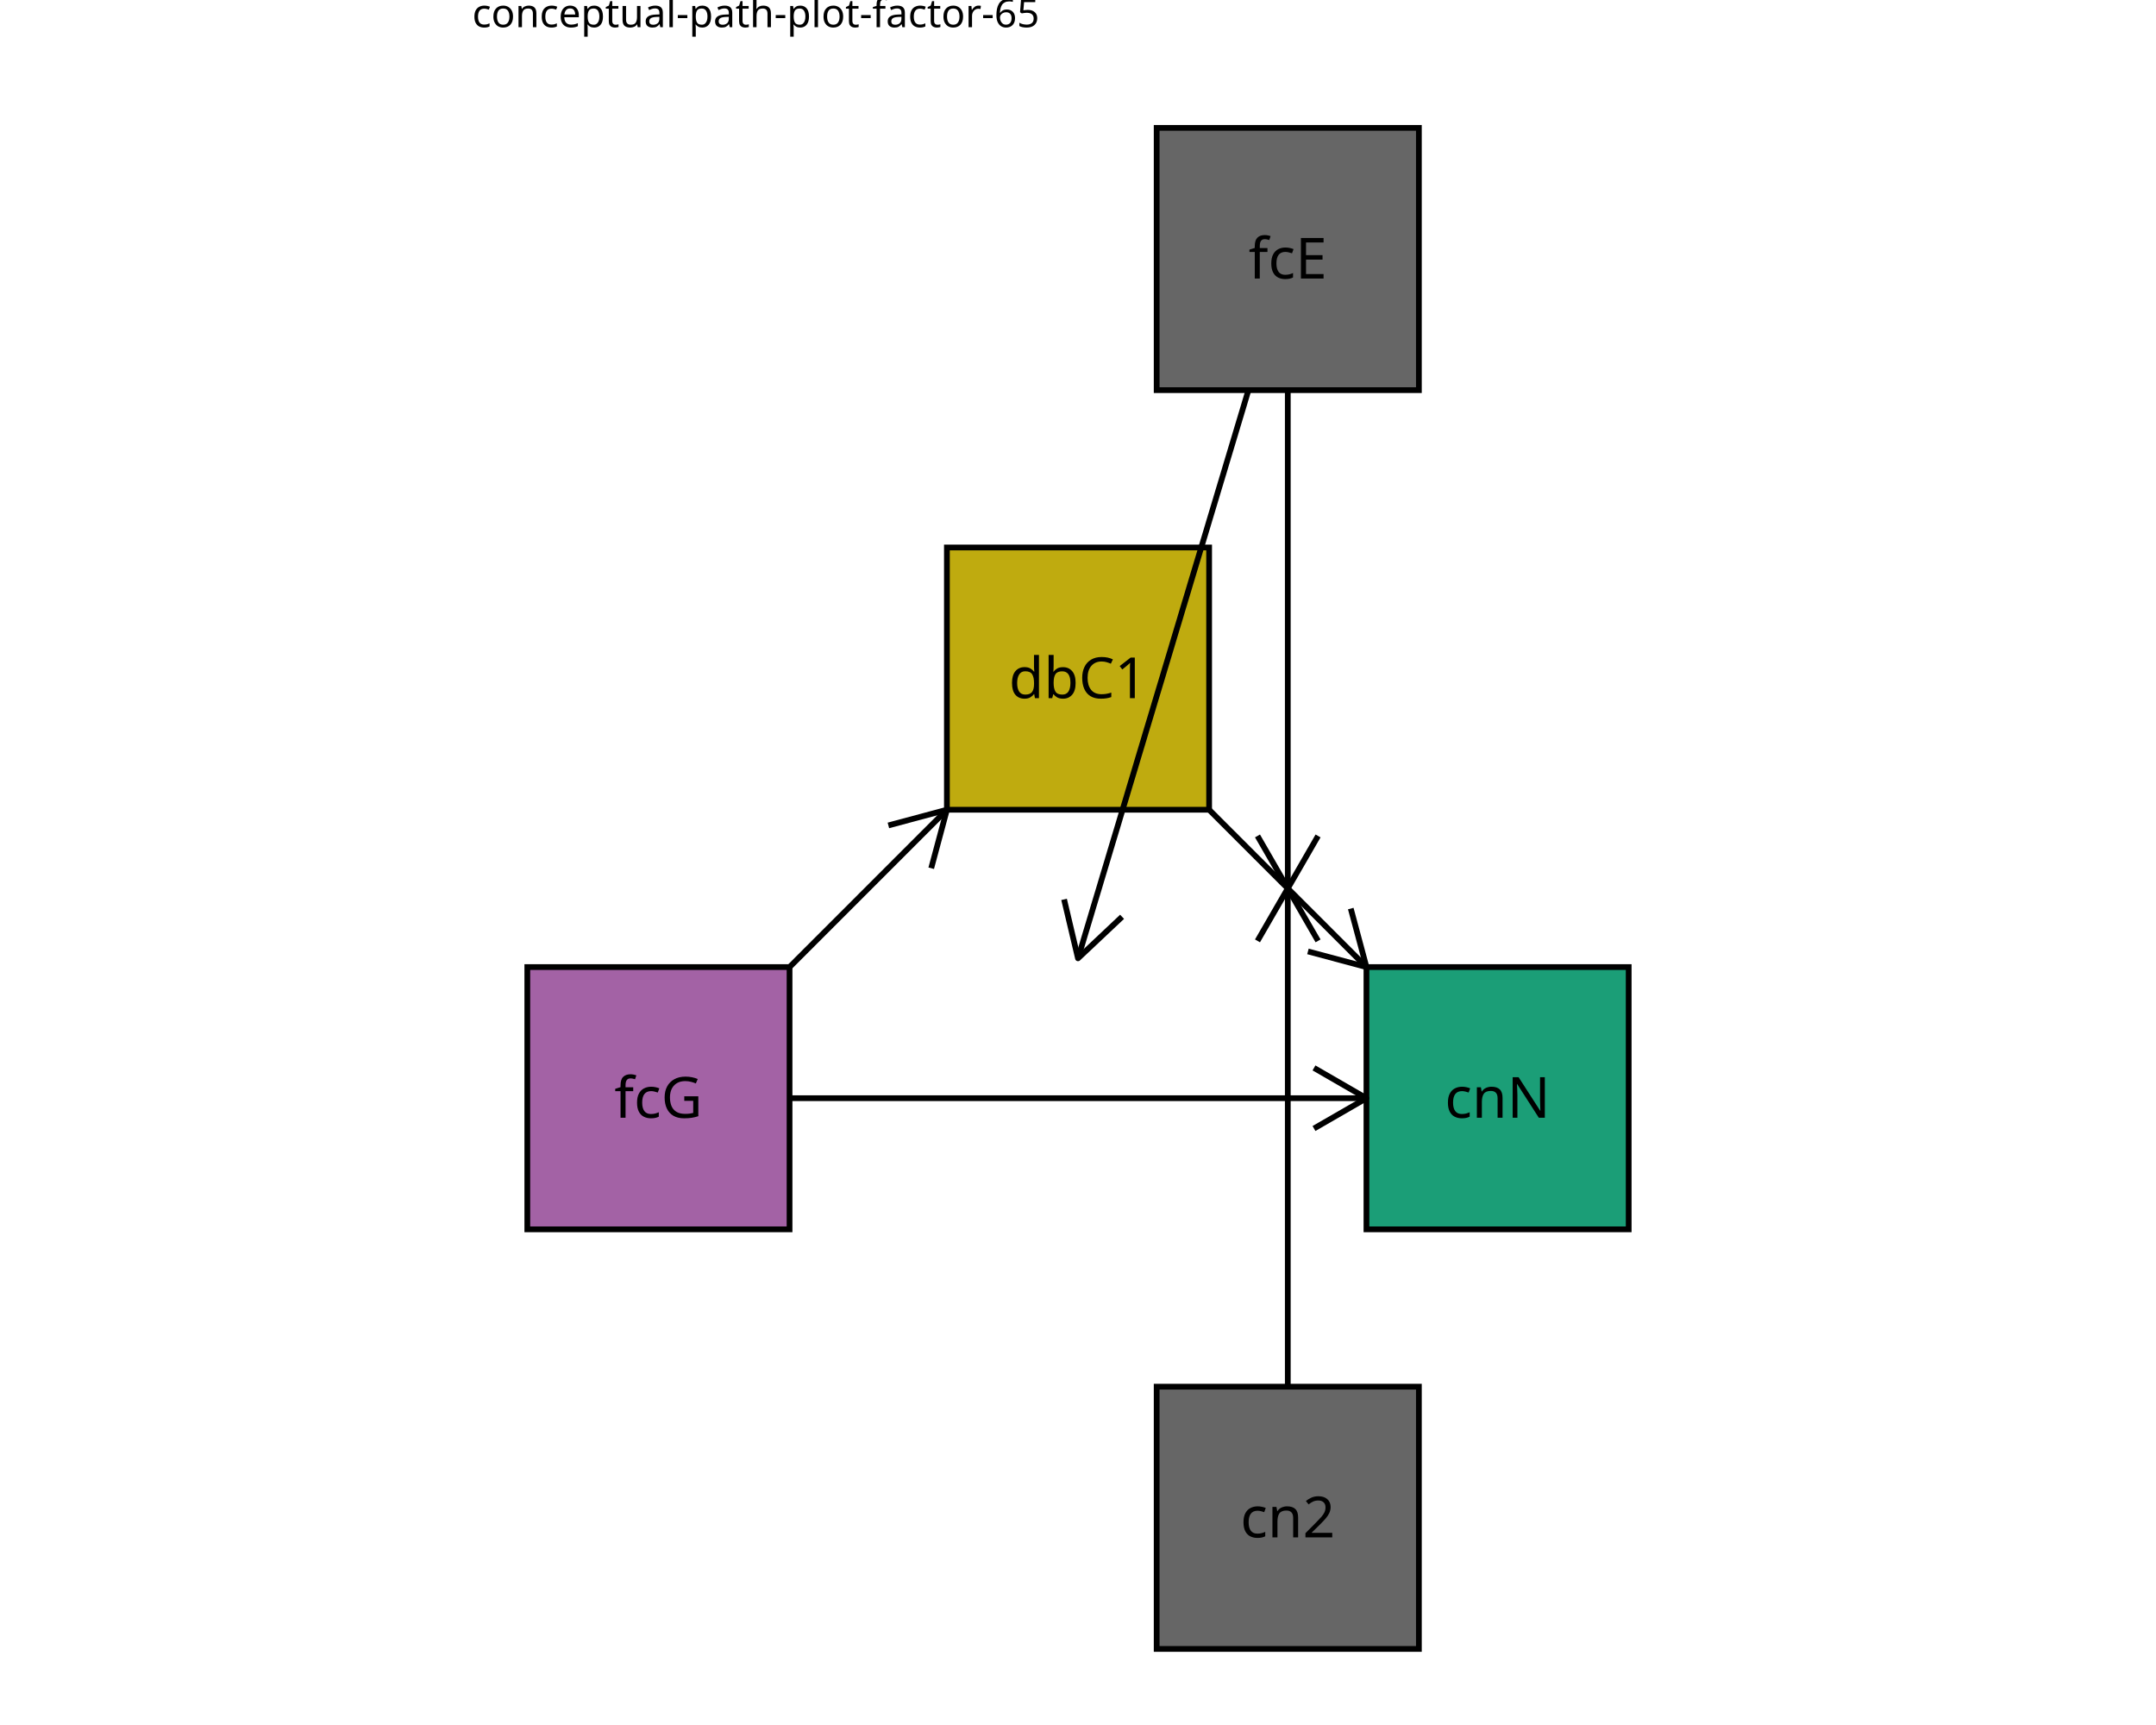
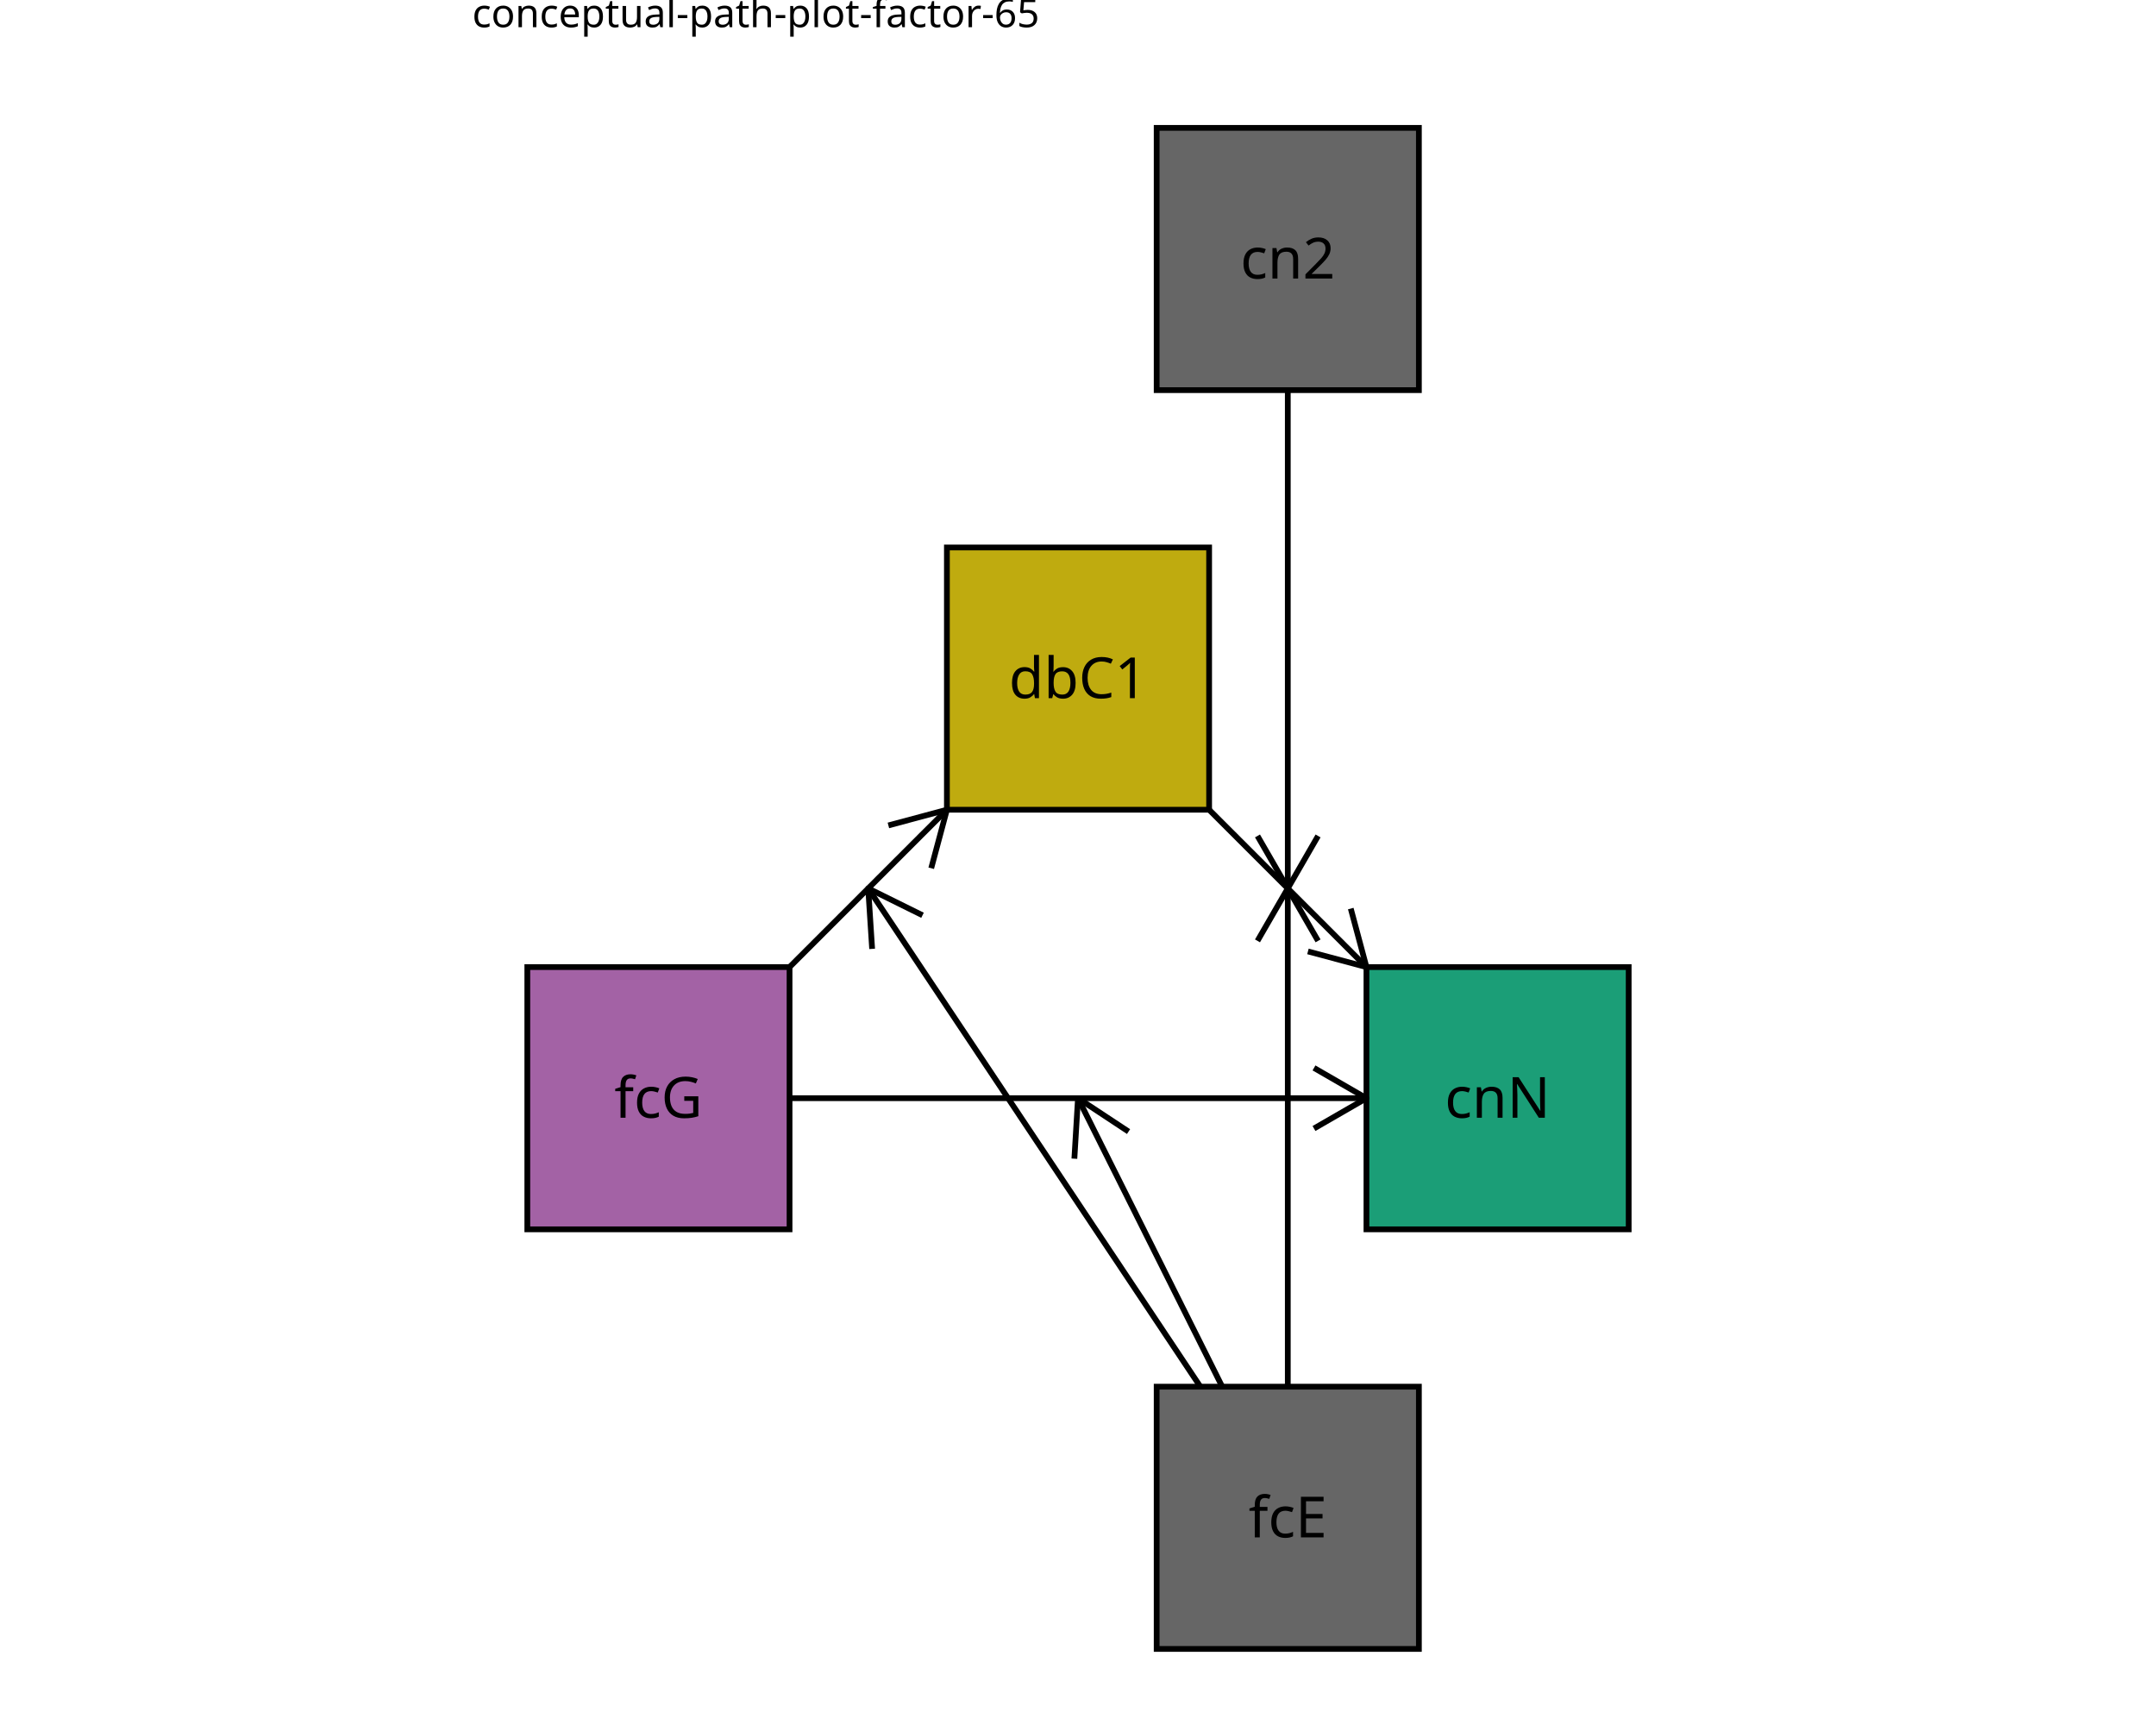
<svg xmlns="http://www.w3.org/2000/svg" class="svglite" data-engine-version="2.0" width="720.00pt" height="576.00pt" viewBox="0 0 720.00 576.00">
  <defs>
    <style type="text/css">
    .svglite line, .svglite polyline, .svglite polygon, .svglite path, .svglite rect, .svglite circle {
      fill: none;
      stroke: #000000;
      stroke-linecap: round;
      stroke-linejoin: round;
      stroke-miterlimit: 10.00;
    }
  </style>
  </defs>
  <rect width="100%" height="100%" style="stroke: none; fill: #FFFFFF;" />
  <defs>
    <clipPath id="cpMC4wMHw3MjAuMDB8MC4wMHw1NzYuMDA=">
      <rect x="0.00" y="0.00" width="720.00" height="576.00" />
    </clipPath>
  </defs>
  <g clip-path="url(#cpMC4wMHw3MjAuMDB8MC4wMHw1NzYuMDA=)">
</g>
  <defs>
    <clipPath id="cpMTU3LjcxfDU2Mi4yOXwwLjAwfDU3Ni4wMA==">
      <rect x="157.71" y="0.00" width="404.57" height="576.00" />
    </clipPath>
  </defs>
  <g clip-path="url(#cpMTU3LjcxfDU2Mi4yOXwwLjAwfDU3Ni4wMA==)">
    <rect x="157.71" y="0.00" width="404.57" height="576.00" style="stroke-width: 10.67; stroke: none;" />
  </g>
  <g clip-path="url(#cpMC4wMHw3MjAuMDB8MC4wMHw1NzYuMDA=)">
</g>
  <defs>
    <clipPath id="cpMTU3LjcxfDU2Mi4yOXwxNy4zMHw1NzYuMDA=">
      <rect x="157.71" y="17.30" width="404.57" height="558.70" />
    </clipPath>
  </defs>
  <g clip-path="url(#cpMTU3LjcxfDU2Mi4yOXwxNy4zMHw1NzYuMDA=)">
    <rect x="157.71" y="17.30" width="404.57" height="558.70" style="stroke-width: 10.67; stroke: none;" />
    <rect x="176.10" y="322.92" width="87.57" height="87.57" style="stroke-width: 1.92; stroke-linecap: butt; stroke-linejoin: miter; fill: #A362A5;" />
    <rect x="456.33" y="322.92" width="87.57" height="87.57" style="stroke-width: 1.92; stroke-linecap: butt; stroke-linejoin: miter; fill: #1B9E77;" />
    <rect x="316.22" y="182.81" width="87.57" height="87.57" style="stroke-width: 1.92; stroke-linecap: butt; stroke-linejoin: miter; fill: #BFAB0F;" />
+     <rect x="386.27" y="463.03" width="87.57" height="87.57" style="stroke-width: 1.92; stroke-linecap: butt; stroke-linejoin: miter; fill: #666666;" />
    <rect x="386.27" y="42.70" width="87.57" height="87.57" style="stroke-width: 1.92; stroke-linecap: butt; stroke-linejoin: miter; fill: #666666;" />
-     <rect x="386.27" y="463.03" width="87.57" height="87.57" style="stroke-width: 1.92; stroke-linecap: butt; stroke-linejoin: miter; fill: #666666;" />
-     <rect x="316.22" y="276.22" width="87.57" height="87.57" style="stroke-width: 1.92; stroke: none; stroke-linecap: butt; stroke-linejoin: miter;" />
+     <rect x="316.22" y="322.92" width="87.57" height="87.57" style="stroke-width: 1.92; stroke: none; stroke-linecap: butt; stroke-linejoin: miter;" />
+     <rect x="246.16" y="252.87" width="87.57" height="87.57" style="stroke-width: 1.92; stroke: none; stroke-linecap: butt; stroke-linejoin: miter;" />
    <rect x="386.27" y="252.87" width="87.57" height="87.57" style="stroke-width: 1.92; stroke: none; stroke-linecap: butt; stroke-linejoin: miter;" />
    <rect x="386.27" y="252.87" width="87.57" height="87.57" style="stroke-width: 1.92; stroke: none; stroke-linecap: butt; stroke-linejoin: miter;" />
    <polyline points="263.67,366.71 265.18,366.71 268.01,366.71 270.84,366.71 273.67,366.71 276.50,366.71 279.33,366.71 282.16,366.71 284.99,366.71 287.82,366.71 290.65,366.71 293.48,366.71 296.31,366.71 299.14,366.71 301.97,366.71 304.80,366.71 307.63,366.71 310.47,366.71 313.30,366.71 316.13,366.71 318.96,366.71 321.79,366.71 324.62,366.71 327.45,366.71 330.28,366.71 333.11,366.71 335.94,366.71 338.77,366.71 341.60,366.71 344.43,366.71 347.26,366.71 350.09,366.71 352.92,366.71 355.75,366.71 358.58,366.71 361.42,366.71 364.25,366.71 367.08,366.71 369.91,366.71 372.74,366.71 375.57,366.71 378.40,366.71 381.23,366.71 384.06,366.71 386.89,366.71 389.72,366.71 392.55,366.71 395.38,366.71 398.21,366.71 401.04,366.71 403.87,366.71 406.70,366.71 409.53,366.71 412.37,366.71 415.20,366.71 418.03,366.71 420.86,366.71 423.69,366.71 426.52,366.71 429.35,366.71 432.18,366.71 435.01,366.71 437.84,366.71 440.67,366.71 443.50,366.71 446.33,366.71 449.16,366.71 451.99,366.71 454.82,366.71 456.33,366.71 " style="stroke-width: 1.92; stroke-linecap: butt;" />
    <polyline points="438.81,376.82 456.33,366.71 438.81,356.59 " style="stroke-width: 1.92; stroke-linecap: butt;" />
    <polyline points="430.06,463.03 430.06,462.24 430.06,460.12 430.06,457.99 430.06,455.87 430.06,453.75 430.06,451.62 430.06,449.50 430.06,447.38 430.06,445.26 430.06,443.13 430.06,441.01 430.06,438.89 430.06,436.76 430.06,434.64 430.06,432.52 430.06,430.40 430.06,428.27 430.06,426.15 430.06,424.03 430.06,421.90 430.06,419.78 430.06,417.66 430.06,415.53 430.06,413.41 430.06,411.29 430.06,409.17 430.06,407.04 430.06,404.92 430.06,402.80 430.06,400.67 430.06,398.55 430.06,396.43 430.06,394.31 430.06,392.18 430.06,390.06 430.06,387.94 430.06,385.81 430.06,383.69 430.06,381.57 430.06,379.45 430.06,377.32 430.06,375.20 430.06,373.08 430.06,370.95 430.06,368.83 430.06,366.71 430.06,364.59 430.06,362.46 430.06,360.34 430.06,358.22 430.06,356.09 430.06,353.97 430.06,351.85 430.06,349.72 430.06,347.60 430.06,345.48 430.06,343.36 430.06,341.23 430.06,339.11 430.06,336.99 430.06,334.86 430.06,332.74 430.06,330.62 430.06,328.50 430.06,326.37 430.06,324.25 430.06,322.13 430.06,320.00 430.06,317.88 430.06,315.76 430.06,313.64 430.06,311.51 430.06,309.39 430.06,307.27 430.06,305.14 430.06,303.02 430.06,300.90 430.06,298.77 430.06,296.65 " style="stroke-width: 1.92; stroke-linecap: butt;" />
    <polyline points="440.17,314.17 430.06,296.65 419.94,314.17 " style="stroke-width: 1.92; stroke-linecap: butt;" />
+     <polyline points="430.06,130.27 430.06,131.07 430.06,133.19 430.06,135.31 430.06,137.43 430.06,139.56 430.06,141.68 430.06,143.80 430.06,145.93 430.06,148.05 430.06,150.17 430.06,152.29 430.06,154.42 430.06,156.54 430.06,158.66 430.06,160.79 430.06,162.91 430.06,165.03 430.06,167.15 430.06,169.28 430.06,171.40 430.06,173.52 430.06,175.65 430.06,177.77 430.06,179.89 430.06,182.02 430.06,184.14 430.06,186.26 430.06,188.38 430.06,190.51 430.06,192.63 430.06,194.75 430.06,196.88 430.06,199.00 430.06,201.12 430.06,203.24 430.06,205.37 430.06,207.49 430.06,209.61 430.06,211.74 430.06,213.86 430.06,215.98 430.06,218.10 430.06,220.23 430.06,222.35 430.06,224.47 430.06,226.60 430.06,228.72 430.06,230.84 430.06,232.96 430.06,235.09 430.06,237.21 430.06,239.33 430.06,241.46 430.06,243.58 430.06,245.70 430.06,247.83 430.06,249.95 430.06,252.07 430.06,254.19 430.06,256.32 430.06,258.44 430.06,260.56 430.06,262.69 430.06,264.81 430.06,266.93 430.06,269.05 430.06,271.18 430.06,273.30 430.06,275.42 430.06,277.55 430.06,279.67 430.06,281.79 430.06,283.91 430.06,286.04 430.06,288.16 430.06,290.28 430.06,292.41 430.06,294.53 430.06,296.65 " style="stroke-width: 1.92; stroke-linecap: butt;" />
+     <polyline points="419.94,279.13 430.06,296.65 440.17,279.13 " style="stroke-width: 1.92; stroke-linecap: butt;" />
    <polyline points="263.67,322.92 263.76,322.83 265.18,321.42 266.59,320.00 268.01,318.59 269.42,317.17 270.84,315.76 272.25,314.34 273.67,312.93 275.08,311.51 276.50,310.10 277.91,308.68 279.33,307.27 280.74,305.85 282.16,304.44 283.58,303.02 284.99,301.61 286.41,300.19 287.82,298.77 289.24,297.36 290.65,295.94 292.07,294.53 293.48,293.11 294.90,291.70 296.31,290.28 297.73,288.87 299.14,287.45 300.56,286.04 301.97,284.62 303.39,283.21 304.80,281.79 306.22,280.38 307.63,278.96 309.05,277.55 310.47,276.13 311.88,274.72 313.30,273.30 314.71,271.88 316.13,270.47 316.22,270.38 " style="stroke-width: 1.92; stroke-linecap: butt;" />
    <polyline points="310.98,289.92 316.22,270.38 296.68,275.62 " style="stroke-width: 1.92; stroke-linecap: butt;" />
    <polyline points="403.78,270.38 403.87,270.47 405.29,271.88 406.70,273.30 408.12,274.72 409.53,276.13 410.95,277.55 412.37,278.96 413.78,280.38 415.20,281.79 416.61,283.21 418.03,284.62 419.44,286.04 420.86,287.45 422.27,288.87 423.69,290.28 425.10,291.70 426.52,293.11 427.93,294.53 429.35,295.94 430.76,297.36 432.18,298.77 433.59,300.19 435.01,301.61 436.42,303.02 437.84,304.44 439.26,305.85 440.67,307.27 442.09,308.68 443.50,310.10 444.92,311.51 446.33,312.93 447.75,314.34 449.16,315.76 450.58,317.17 451.99,318.59 453.41,320.00 454.82,321.42 456.24,322.83 456.33,322.92 " style="stroke-width: 1.92; stroke-linecap: butt;" />
    <polyline points="436.79,317.69 456.33,322.92 451.09,303.38 " style="stroke-width: 1.92; stroke-linecap: butt;" />
-     <polyline points="416.92,130.27 416.61,131.30 415.90,133.66 415.20,136.02 414.49,138.38 413.78,140.74 413.07,143.10 412.37,145.45 411.66,147.81 410.95,150.17 410.24,152.53 409.53,154.89 408.83,157.25 408.12,159.61 407.41,161.97 406.70,164.32 406.00,166.68 405.29,169.04 404.58,171.40 403.87,173.76 403.17,176.12 402.46,178.48 401.75,180.84 401.04,183.19 400.34,185.55 399.63,187.91 398.92,190.27 398.21,192.63 397.50,194.99 396.80,197.35 396.09,199.71 395.38,202.06 394.67,204.42 393.97,206.78 393.26,209.14 392.55,211.50 391.84,213.86 391.14,216.22 390.43,218.58 389.72,220.93 389.01,223.29 388.31,225.65 387.60,228.01 386.89,230.37 386.18,232.73 385.47,235.09 384.77,237.45 384.06,239.81 383.35,242.16 382.64,244.52 381.94,246.88 381.23,249.24 380.52,251.60 379.81,253.96 379.11,256.32 378.40,258.68 377.69,261.03 376.98,263.39 376.28,265.75 375.57,268.11 374.86,270.47 374.15,272.83 373.45,275.19 372.74,277.55 372.03,279.90 371.32,282.26 370.61,284.62 369.91,286.98 369.20,289.34 368.49,291.70 367.78,294.06 367.08,296.42 366.37,298.77 365.66,301.13 364.95,303.49 364.25,305.85 363.54,308.21 362.83,310.57 362.12,312.93 361.42,315.29 360.71,317.65 360.00,320.00 " style="stroke-width: 1.92; stroke-linecap: butt;" />
-     <polyline points="355.35,300.32 360.00,320.00 374.72,306.13 " style="stroke-width: 1.92; stroke-linecap: butt;" />
-     <polyline points="430.06,130.27 430.06,131.07 430.06,133.19 430.06,135.31 430.06,137.43 430.06,139.56 430.06,141.68 430.06,143.80 430.06,145.93 430.06,148.05 430.06,150.17 430.06,152.29 430.06,154.42 430.06,156.54 430.06,158.66 430.06,160.79 430.06,162.91 430.06,165.03 430.06,167.15 430.06,169.28 430.06,171.40 430.06,173.52 430.06,175.65 430.06,177.77 430.06,179.89 430.06,182.02 430.06,184.14 430.06,186.26 430.06,188.38 430.06,190.51 430.06,192.63 430.06,194.75 430.06,196.88 430.06,199.00 430.06,201.12 430.06,203.24 430.06,205.37 430.06,207.49 430.06,209.61 430.06,211.74 430.06,213.86 430.06,215.98 430.06,218.10 430.06,220.23 430.06,222.35 430.06,224.47 430.06,226.60 430.06,228.72 430.06,230.84 430.06,232.96 430.06,235.09 430.06,237.21 430.06,239.33 430.06,241.46 430.06,243.58 430.06,245.70 430.06,247.83 430.06,249.95 430.06,252.07 430.06,254.19 430.06,256.32 430.06,258.44 430.06,260.56 430.06,262.69 430.06,264.81 430.06,266.93 430.06,269.05 430.06,271.18 430.06,273.30 430.06,275.42 430.06,277.55 430.06,279.67 430.06,281.79 430.06,283.91 430.06,286.04 430.06,288.16 430.06,290.28 430.06,292.41 430.06,294.53 430.06,296.65 " style="stroke-width: 1.92; stroke-linecap: butt;" />
-     <polyline points="419.94,279.13 430.06,296.65 440.17,279.13 " style="stroke-width: 1.92; stroke-linecap: butt;" />
+     <polyline points="408.16,463.03 408.12,462.95 407.41,461.53 406.70,460.12 406.00,458.70 405.29,457.29 404.58,455.87 403.87,454.45 403.17,453.04 402.46,451.62 401.75,450.21 401.04,448.79 400.34,447.38 399.63,445.96 398.92,444.55 398.21,443.13 397.50,441.72 396.80,440.30 396.09,438.89 395.38,437.47 394.67,436.06 393.97,434.64 393.26,433.23 392.55,431.81 391.84,430.40 391.14,428.98 390.43,427.56 389.72,426.15 389.01,424.73 388.31,423.32 387.60,421.90 386.89,420.49 386.18,419.07 385.47,417.66 384.77,416.24 384.06,414.83 383.35,413.41 382.64,412.00 381.94,410.58 381.23,409.17 380.52,407.75 379.81,406.34 379.11,404.92 378.40,403.50 377.69,402.09 376.98,400.67 376.28,399.26 375.57,397.84 374.86,396.43 374.15,395.01 373.45,393.60 372.74,392.18 372.03,390.77 371.32,389.35 370.61,387.94 369.91,386.52 369.20,385.11 368.49,383.69 367.78,382.28 367.08,380.86 366.37,379.45 365.66,378.03 364.95,376.61 364.25,375.20 363.54,373.78 362.83,372.37 362.12,370.95 361.42,369.54 360.71,368.12 360.00,366.71 " style="stroke-width: 1.92; stroke-linecap: butt;" />
+     <polyline points="376.88,377.85 360.00,366.71 358.79,386.90 " style="stroke-width: 1.92; stroke-linecap: butt;" />
+     <polyline points="400.87,463.03 400.34,462.24 398.92,460.12 397.50,457.99 396.09,455.87 394.67,453.75 393.26,451.62 391.84,449.50 390.43,447.38 389.01,445.26 387.60,443.13 386.18,441.01 384.77,438.89 383.35,436.76 381.94,434.64 380.52,432.52 379.11,430.40 377.69,428.27 376.28,426.15 374.86,424.03 373.45,421.90 372.03,419.78 370.61,417.66 369.20,415.53 367.78,413.41 366.37,411.29 364.95,409.17 363.54,407.04 362.12,404.92 360.71,402.80 359.29,400.67 357.88,398.55 356.46,396.43 355.05,394.31 353.63,392.18 352.22,390.06 350.80,387.94 349.39,385.81 347.97,383.69 346.55,381.57 345.14,379.45 343.72,377.32 342.31,375.20 340.89,373.08 339.48,370.95 338.06,368.83 336.65,366.71 335.23,364.59 333.82,362.46 332.40,360.34 330.99,358.22 329.57,356.09 328.16,353.97 326.74,351.85 325.33,349.72 323.91,347.60 322.50,345.48 321.08,343.36 319.66,341.23 318.25,339.11 316.83,336.99 315.42,334.86 314.00,332.74 312.59,330.62 311.17,328.50 309.76,326.37 308.34,324.25 306.93,322.13 305.51,320.00 304.10,317.88 302.68,315.76 301.27,313.64 299.85,311.51 298.44,309.39 297.02,307.27 295.61,305.14 294.19,303.02 292.77,300.90 291.36,298.77 289.94,296.65 " style="stroke-width: 1.92; stroke-linecap: butt;" />
+     <polyline points="308.08,305.62 289.94,296.65 291.25,316.84 " style="stroke-width: 1.92; stroke-linecap: butt;" />
    <text x="219.89" y="373.23" text-anchor="middle" style="font-size: 18.97px; font-family: sans;" textLength="29.52px" lengthAdjust="spacingAndGlyphs">fcG</text>
    <text x="500.11" y="373.23" text-anchor="middle" style="font-size: 18.97px; font-family: sans;" textLength="33.74px" lengthAdjust="spacingAndGlyphs">cnN</text>
    <text x="360.00" y="233.12" text-anchor="middle" style="font-size: 18.97px; font-family: sans;" textLength="45.35px" lengthAdjust="spacingAndGlyphs">dbC1</text>
-     <text x="430.06" y="93.01" text-anchor="middle" style="font-size: 18.97px; font-family: sans;" textLength="27.42px" lengthAdjust="spacingAndGlyphs">fcE</text>
-     <text x="430.06" y="513.35" text-anchor="middle" style="font-size: 18.97px; font-family: sans;" textLength="30.59px" lengthAdjust="spacingAndGlyphs">cn2</text>
+     <text x="430.06" y="513.35" text-anchor="middle" style="font-size: 18.97px; font-family: sans;" textLength="27.42px" lengthAdjust="spacingAndGlyphs">fcE</text>
+     <text x="430.06" y="93.01" text-anchor="middle" style="font-size: 18.97px; font-family: sans;" textLength="30.59px" lengthAdjust="spacingAndGlyphs">cn2</text>
  </g>
  <g clip-path="url(#cpMC4wMHw3MjAuMDB8MC4wMHw1NzYuMDA=)">
    <text x="157.71" y="9.08" style="font-size: 13.20px; font-family: sans;" textLength="176.12px" lengthAdjust="spacingAndGlyphs">conceptual-path-plot-factor-65</text>
  </g>
</svg>
